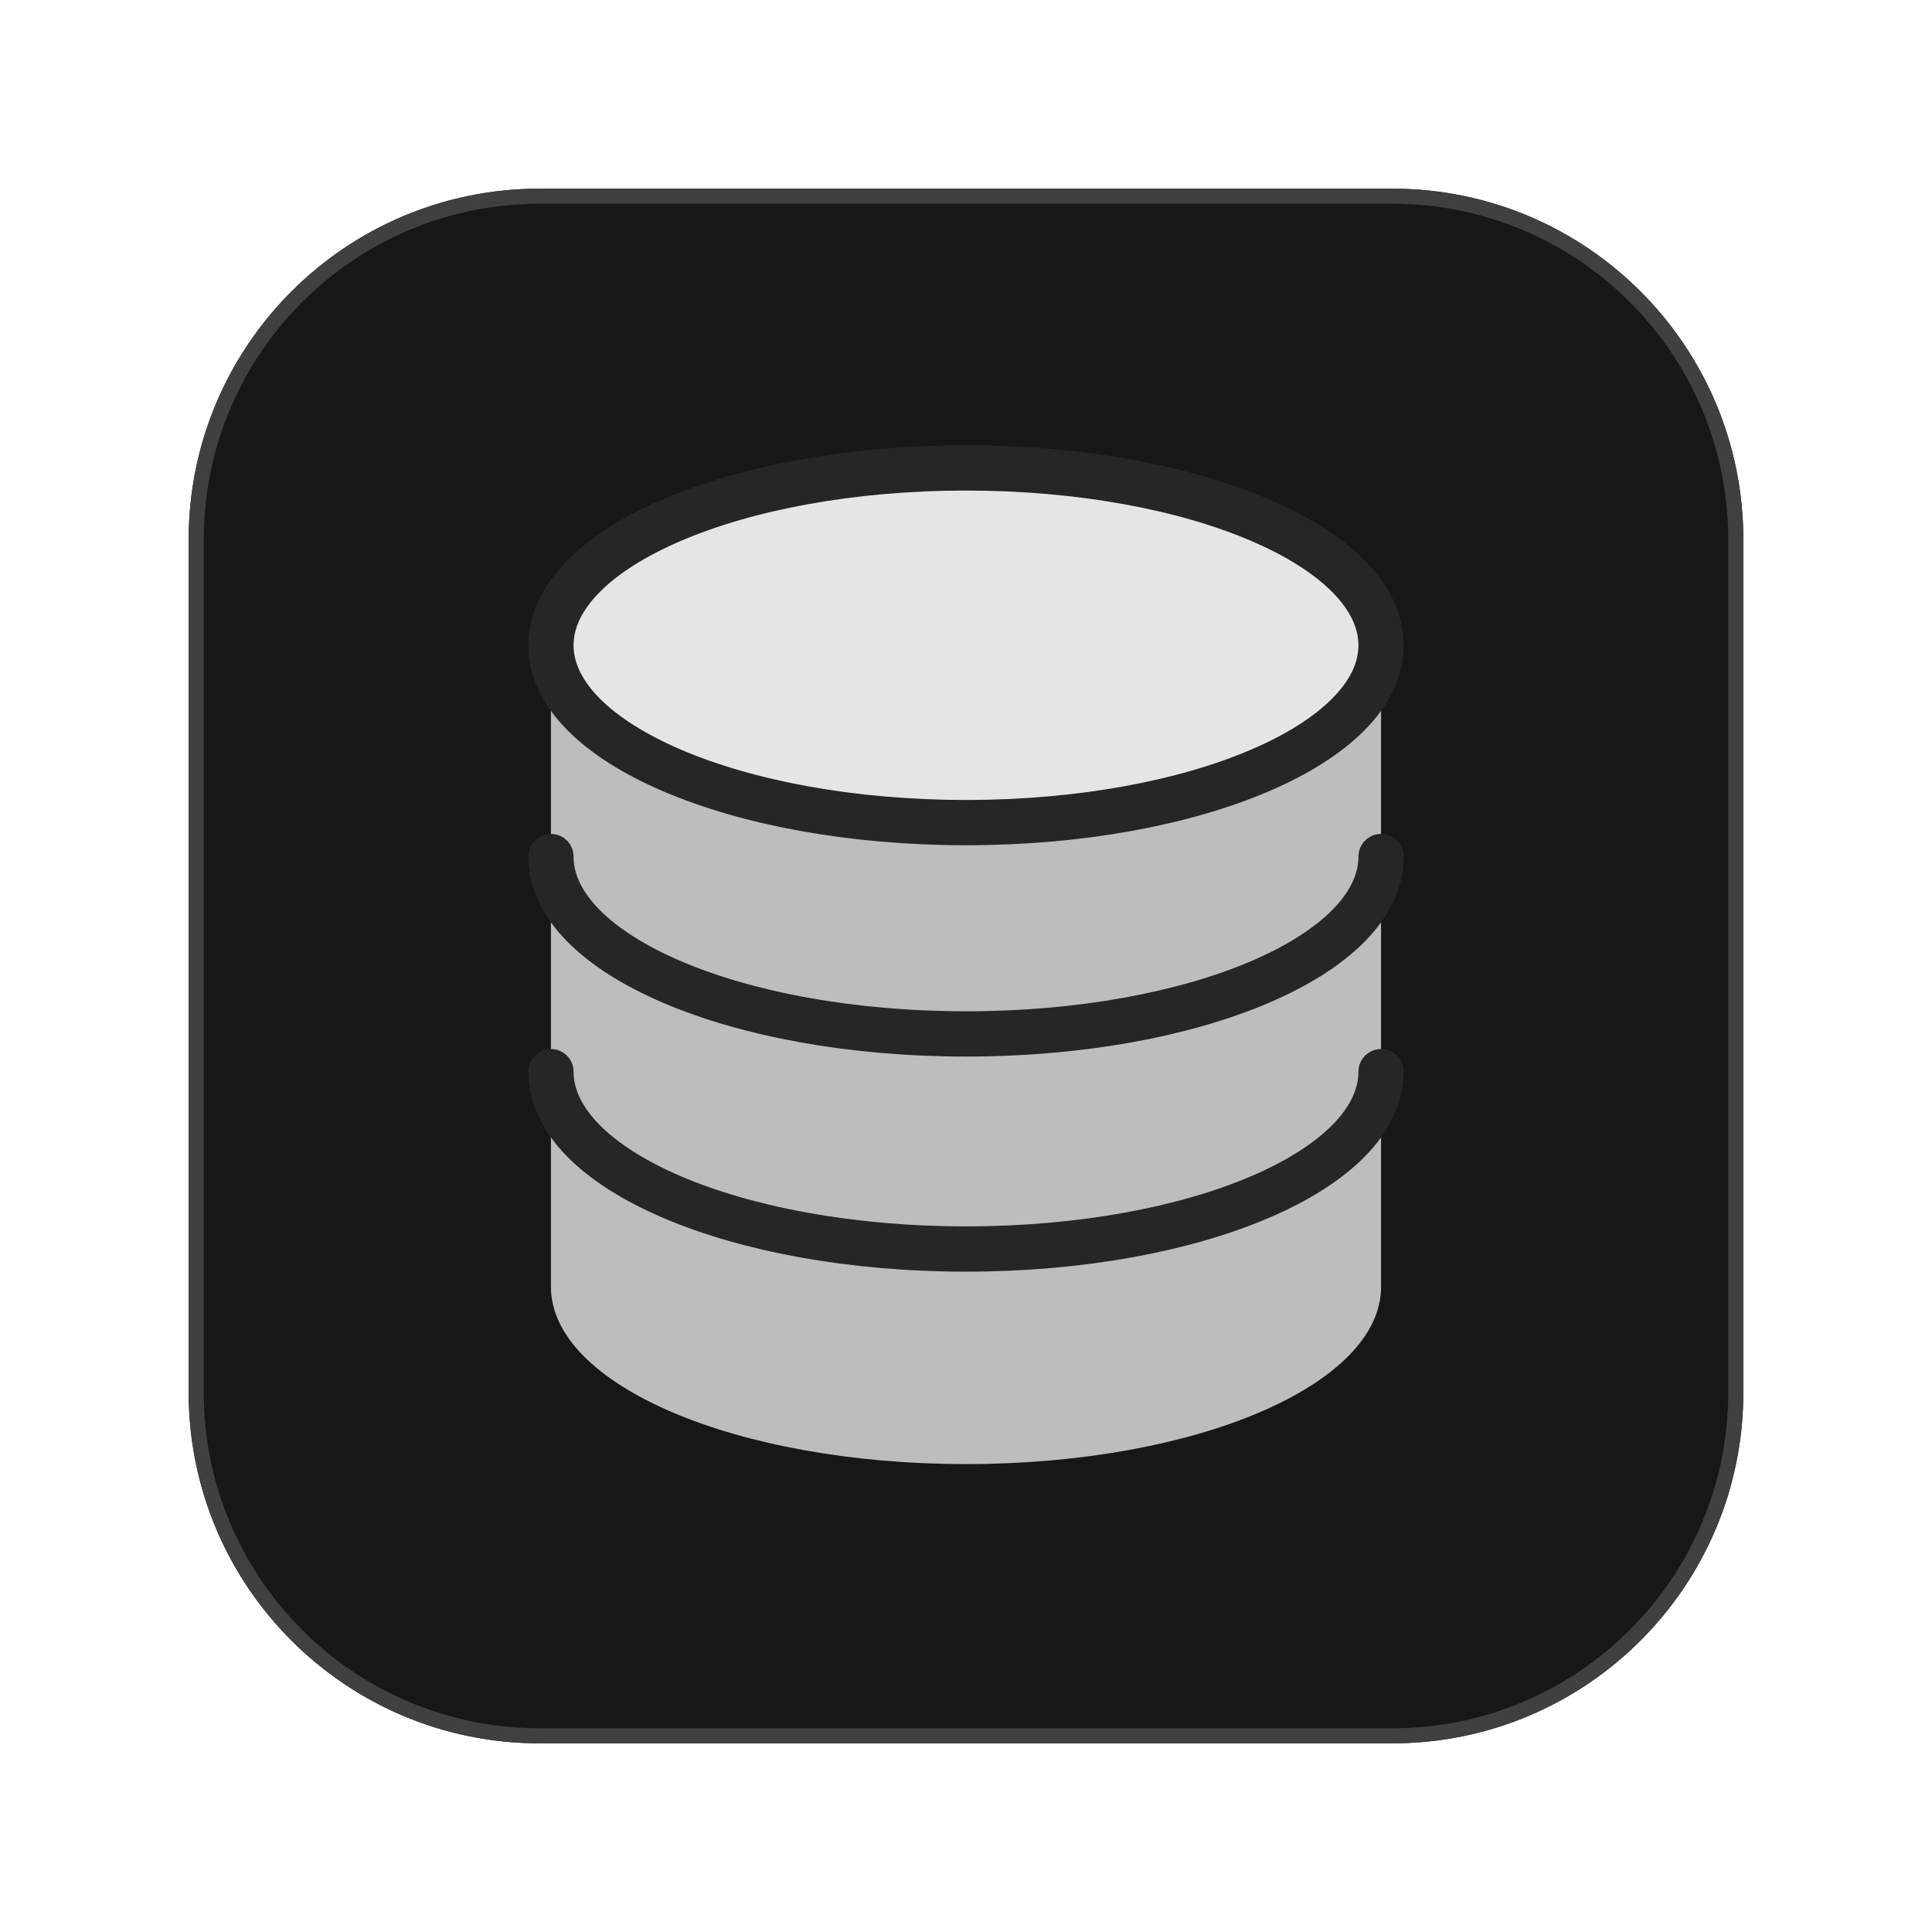
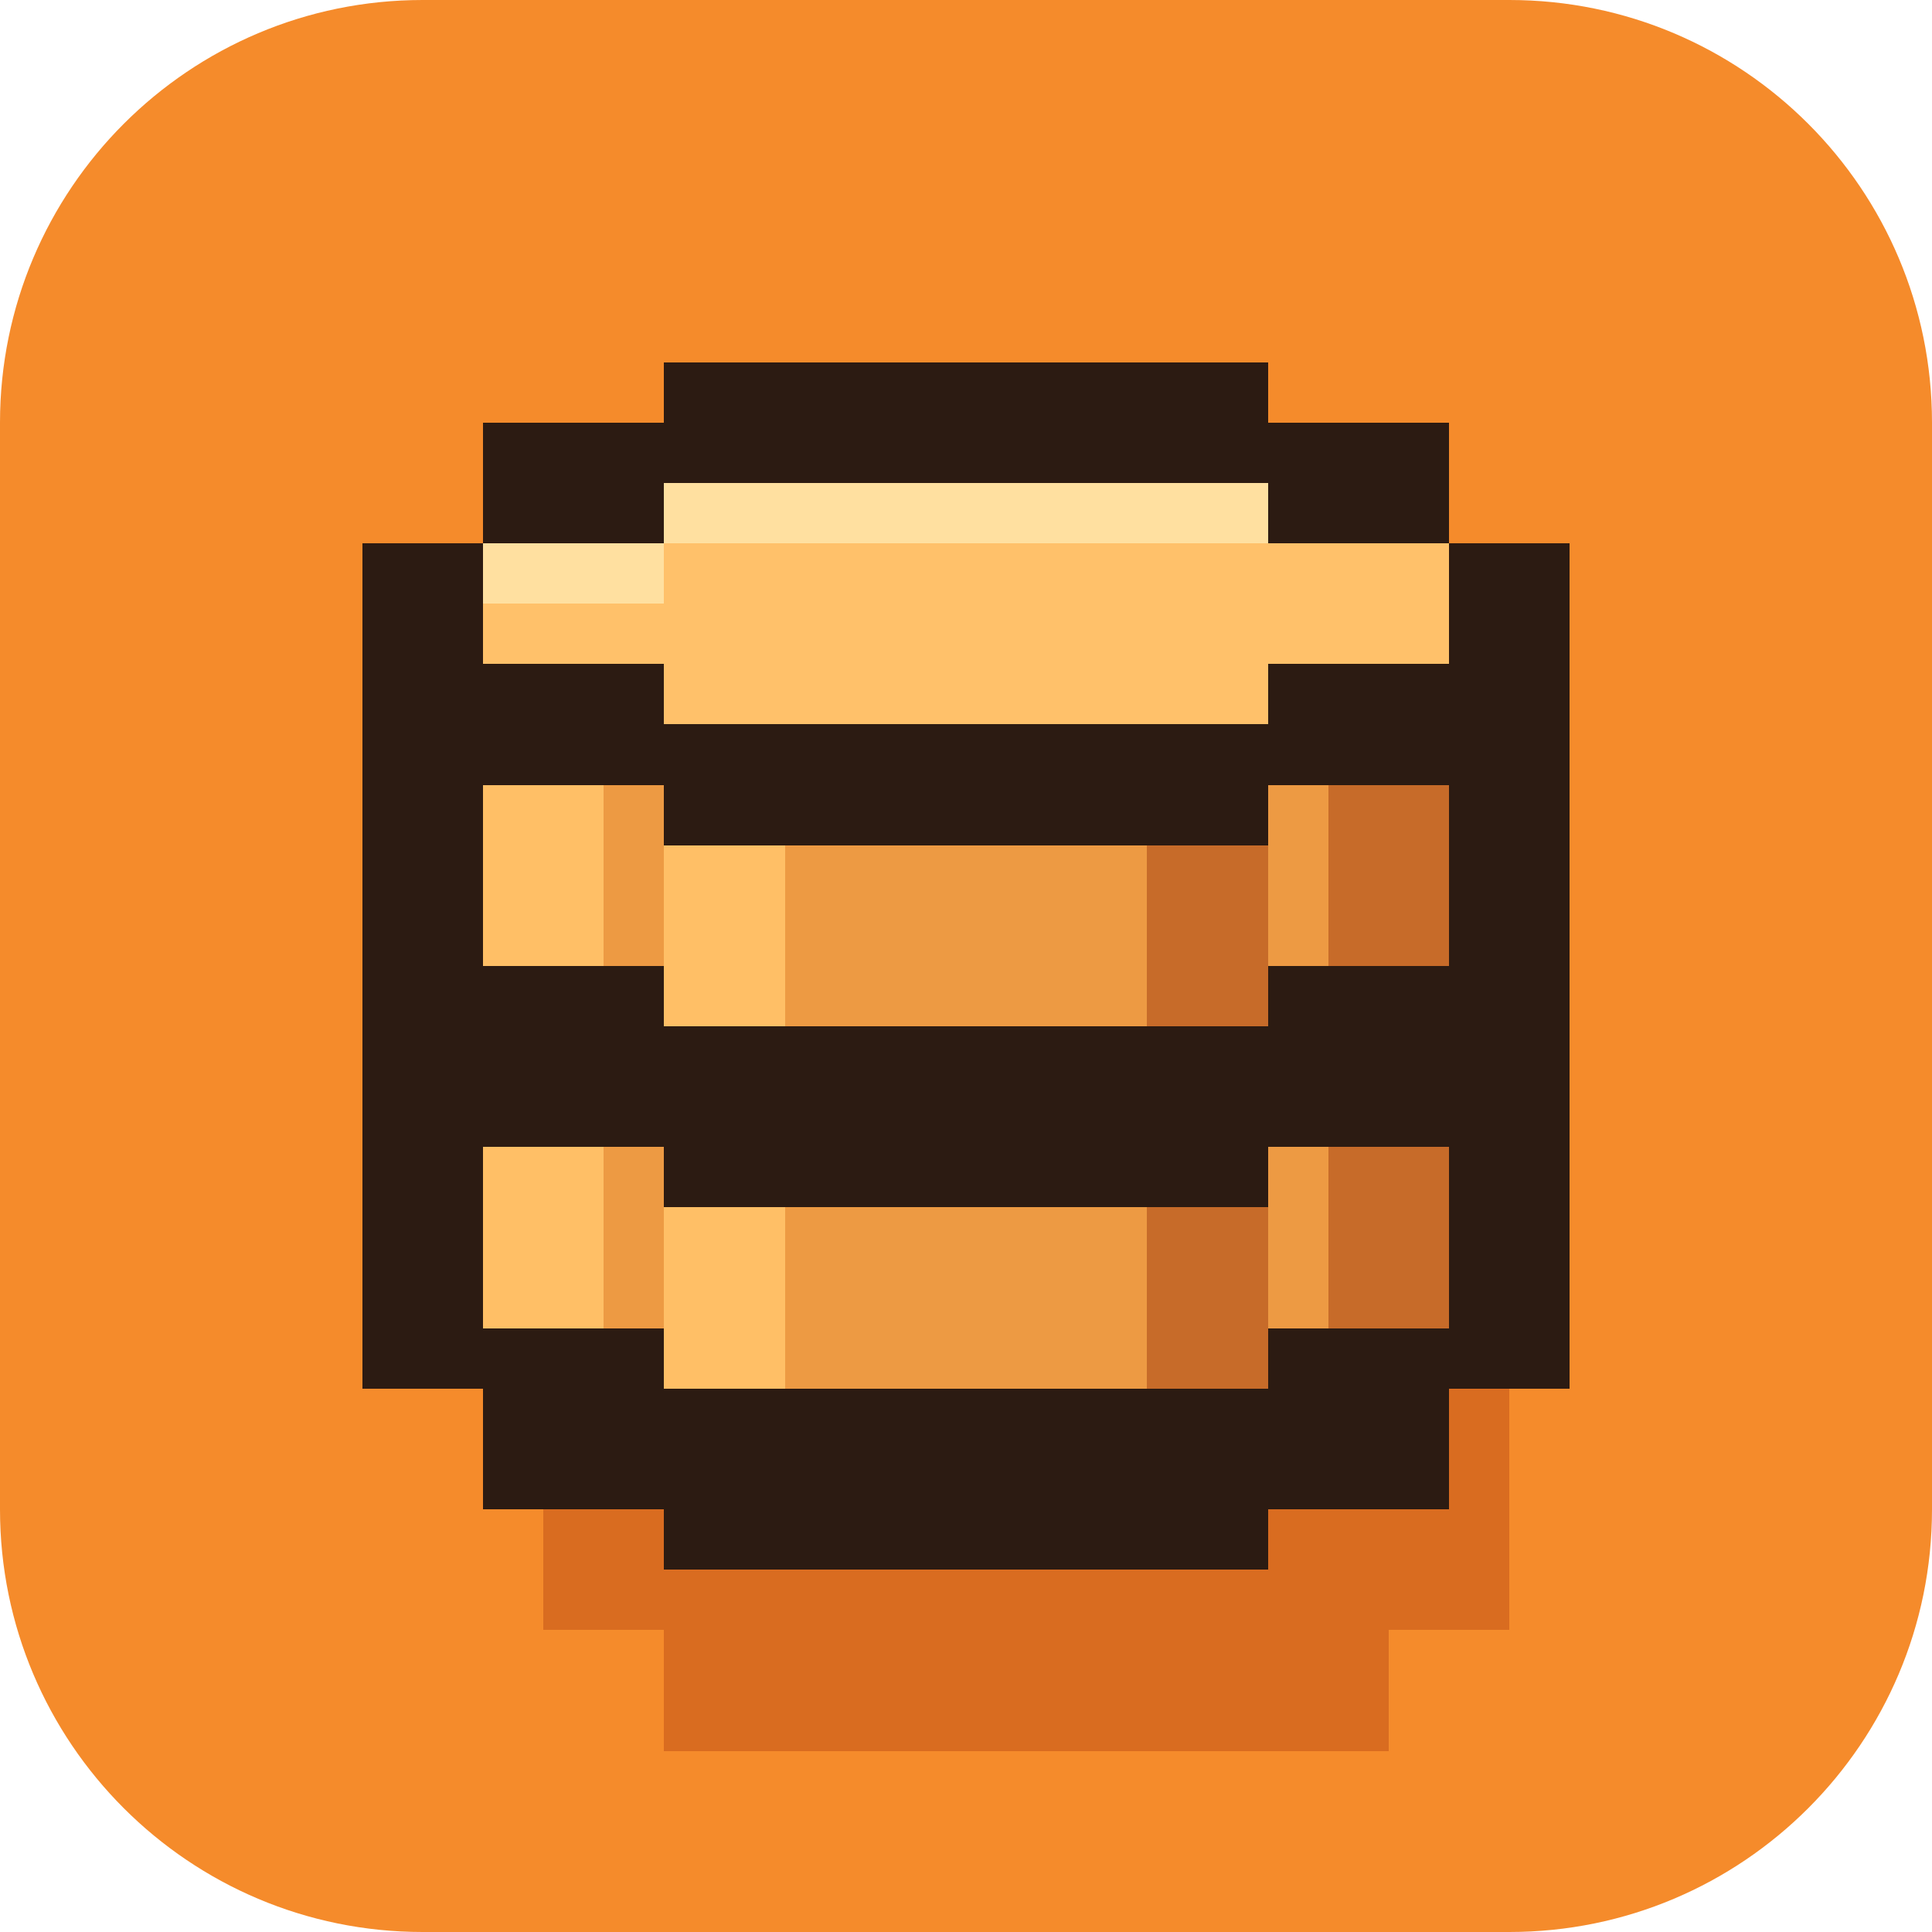
- <svg xmlns="http://www.w3.org/2000/svg" viewBox="0 0 1024 1024" width="1024" height="1024">
-   <rect x="100" y="100" width="824" height="824" rx="186" fill="#171717" />
-   <rect x="104" y="104" width="816" height="816" rx="182" fill="none" stroke="#404040" stroke-width="8" />
-   <path d="M292 342 V682 C292 734 390 776 512 776 S732 734 732 682 V342 Z" fill="#BDBDBD" />
-   <g fill="none" stroke="#262626" stroke-width="24" stroke-linecap="round">
-     <path d="M292 454 C292 506 390 548 512 548 S732 506 732 454" />
-     <path d="M292 568 C292 620 390 662 512 662 S732 620 732 568" />
-   </g>
-   <ellipse cx="512" cy="342" rx="220" ry="94" fill="#E5E5E5" stroke="#262626" stroke-width="24" />
+ <svg xmlns="http://www.w3.org/2000/svg" viewBox="0 0 32 32" width="1024" height="1024" shape-rendering="crispEdges">
+   <rect width="32" height="32" rx="7" fill="#F58B2B" shape-rendering="geometricPrecision" />
+   <path fill="#D96C20" d="M11 9h12v2h2v16h-2v2H11v-2H9V11h2Z" />
+   <path fill="#2C1B12" d="M11 6h10v1h3v2h2v14h-2v2h-3v1H11v-1H8v-2H6V9h2V7h3Z" />
+   <path fill="#FFC16A" d="M11 8h10v1h3v2h-3v1H11v-1H8V9h3Z" />
+   <path fill="#FFE0A0" d="M11 8h10v1H11ZM8 9h3v1H8Z" />
+   <path fill="#ED9A43" d="M8 13h3v1h10v-1h3v3h-3v1H11v-1H8Zm0 6h3v1h10v-1h3v3h-3v1H11v-1H8Z" />
+   <path fill="#FFBF66" d="M8 13h2v3H8Zm3 1h2v3h-2ZM8 19h2v3H8Zm3 1h2v3h-2Z" />
+   <path fill="#C76B29" d="M22 13h2v3h-2Zm-3 1h2v3h-2Zm3 5h2v3h-2Zm-3 1h2v3h-2Z" />
</svg>
